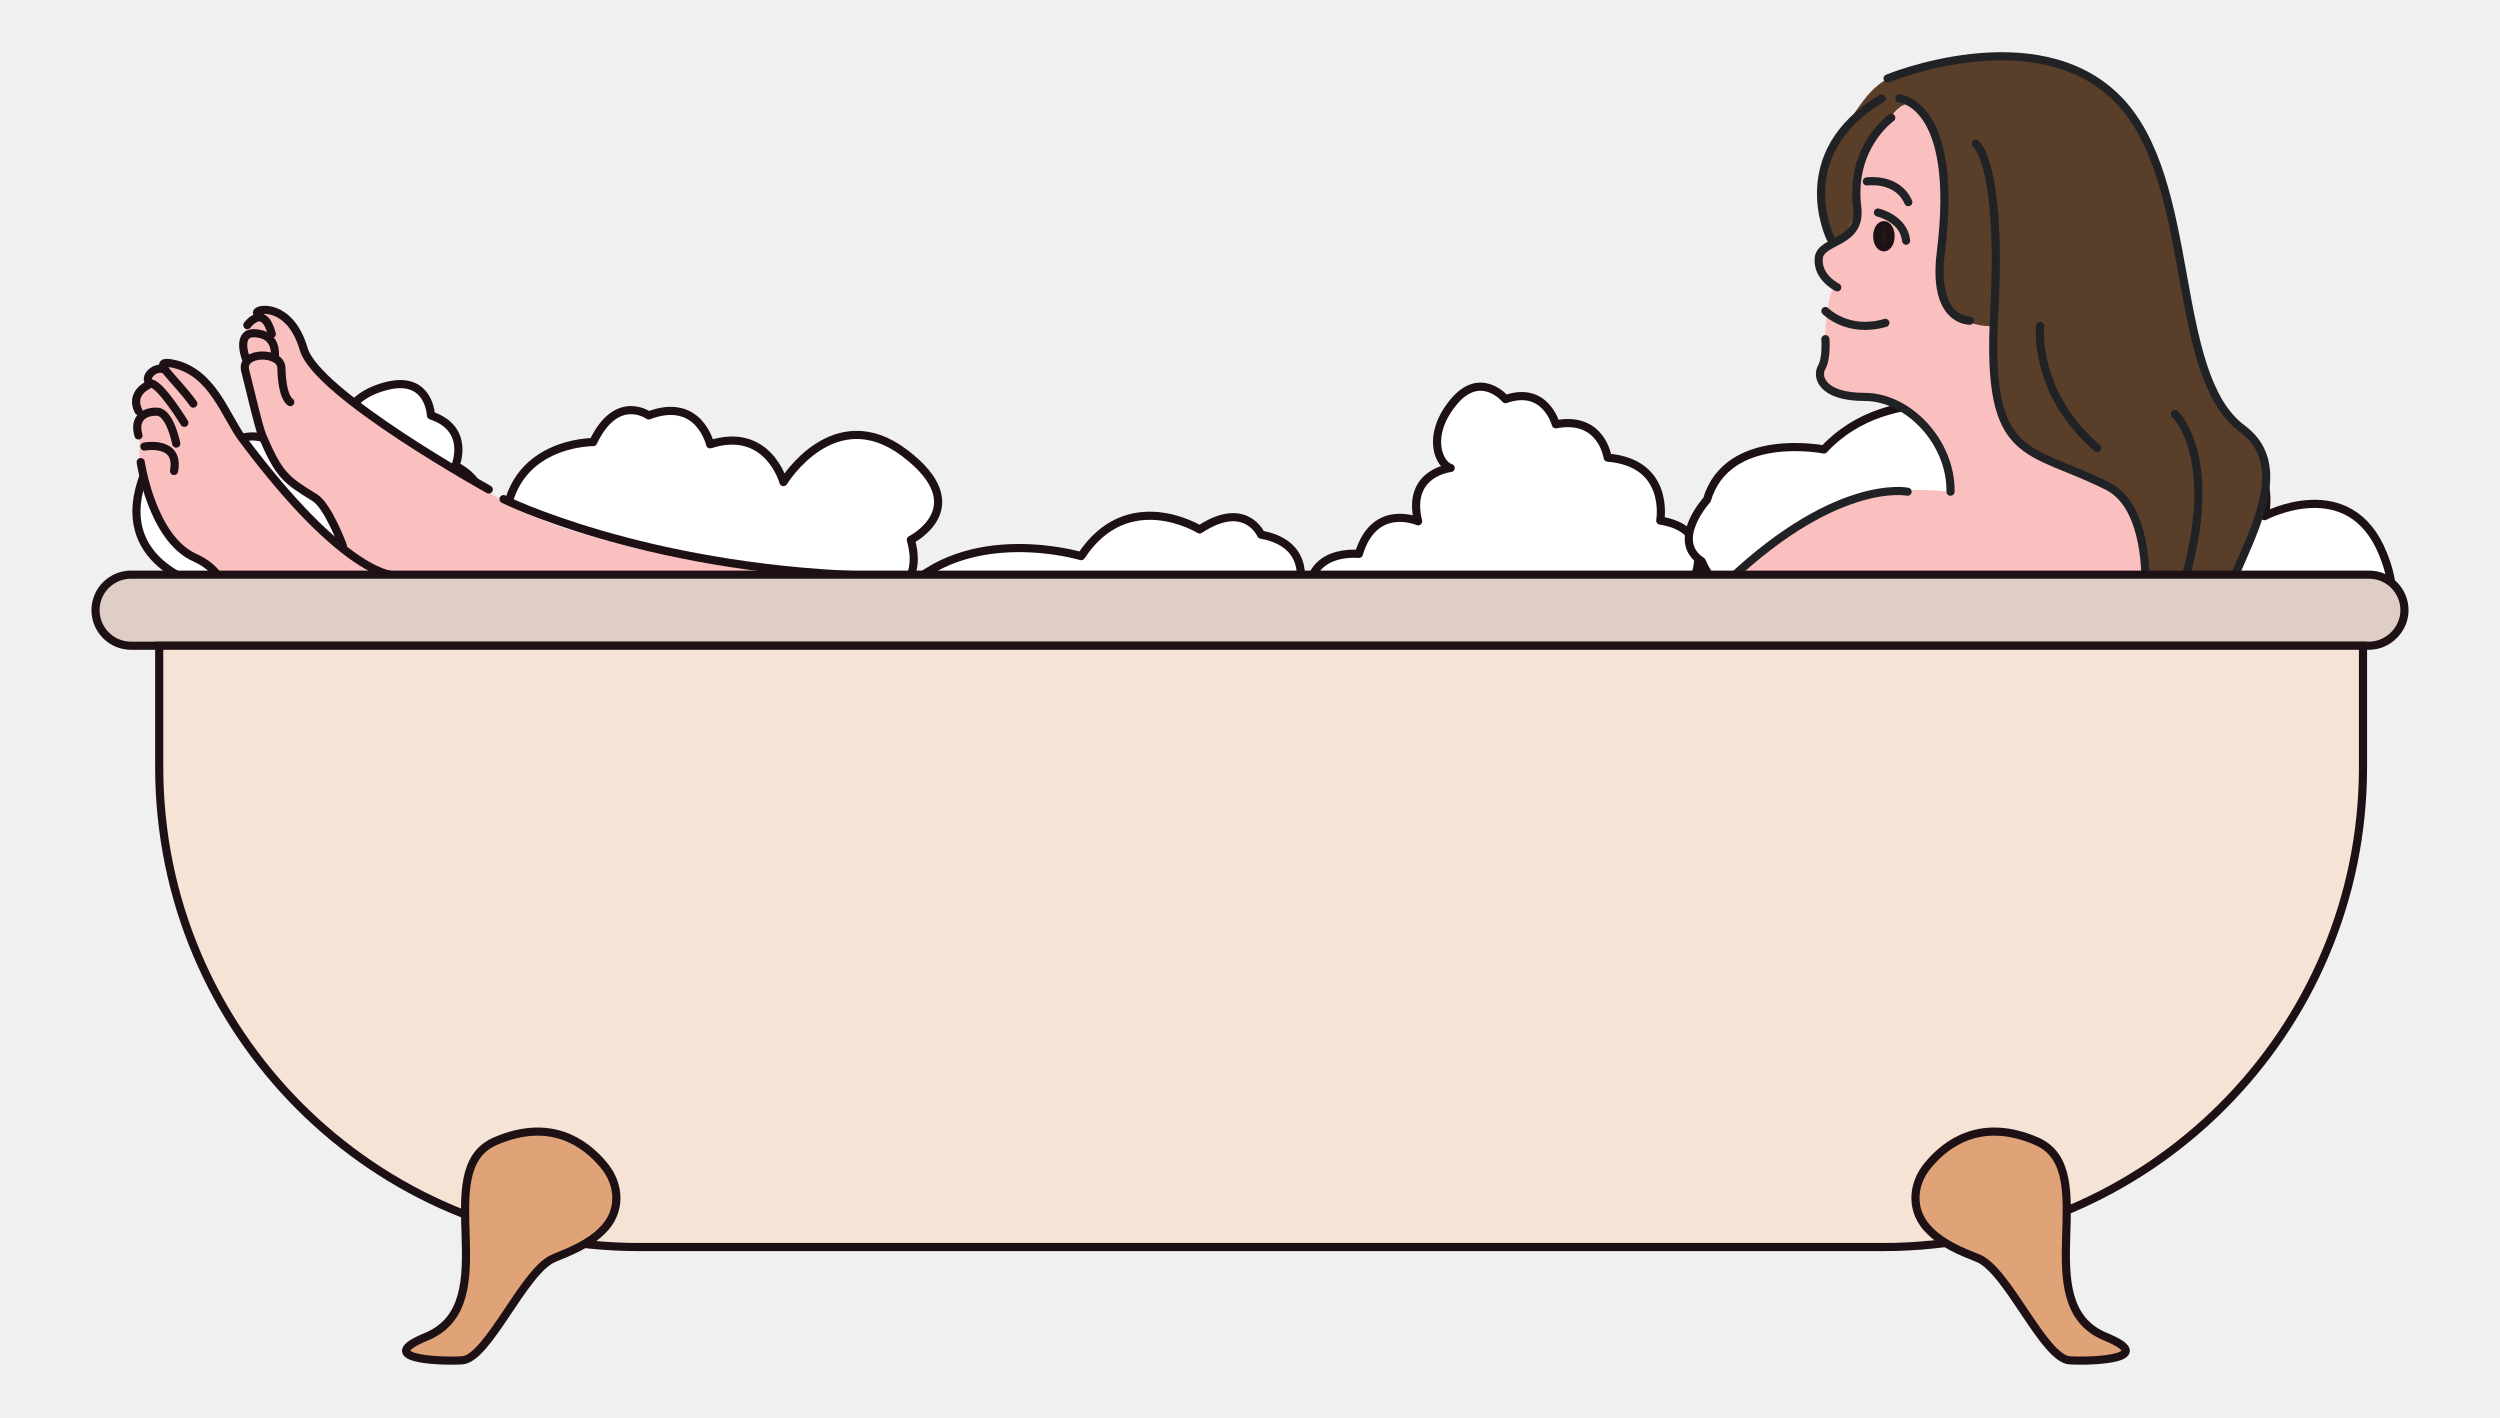
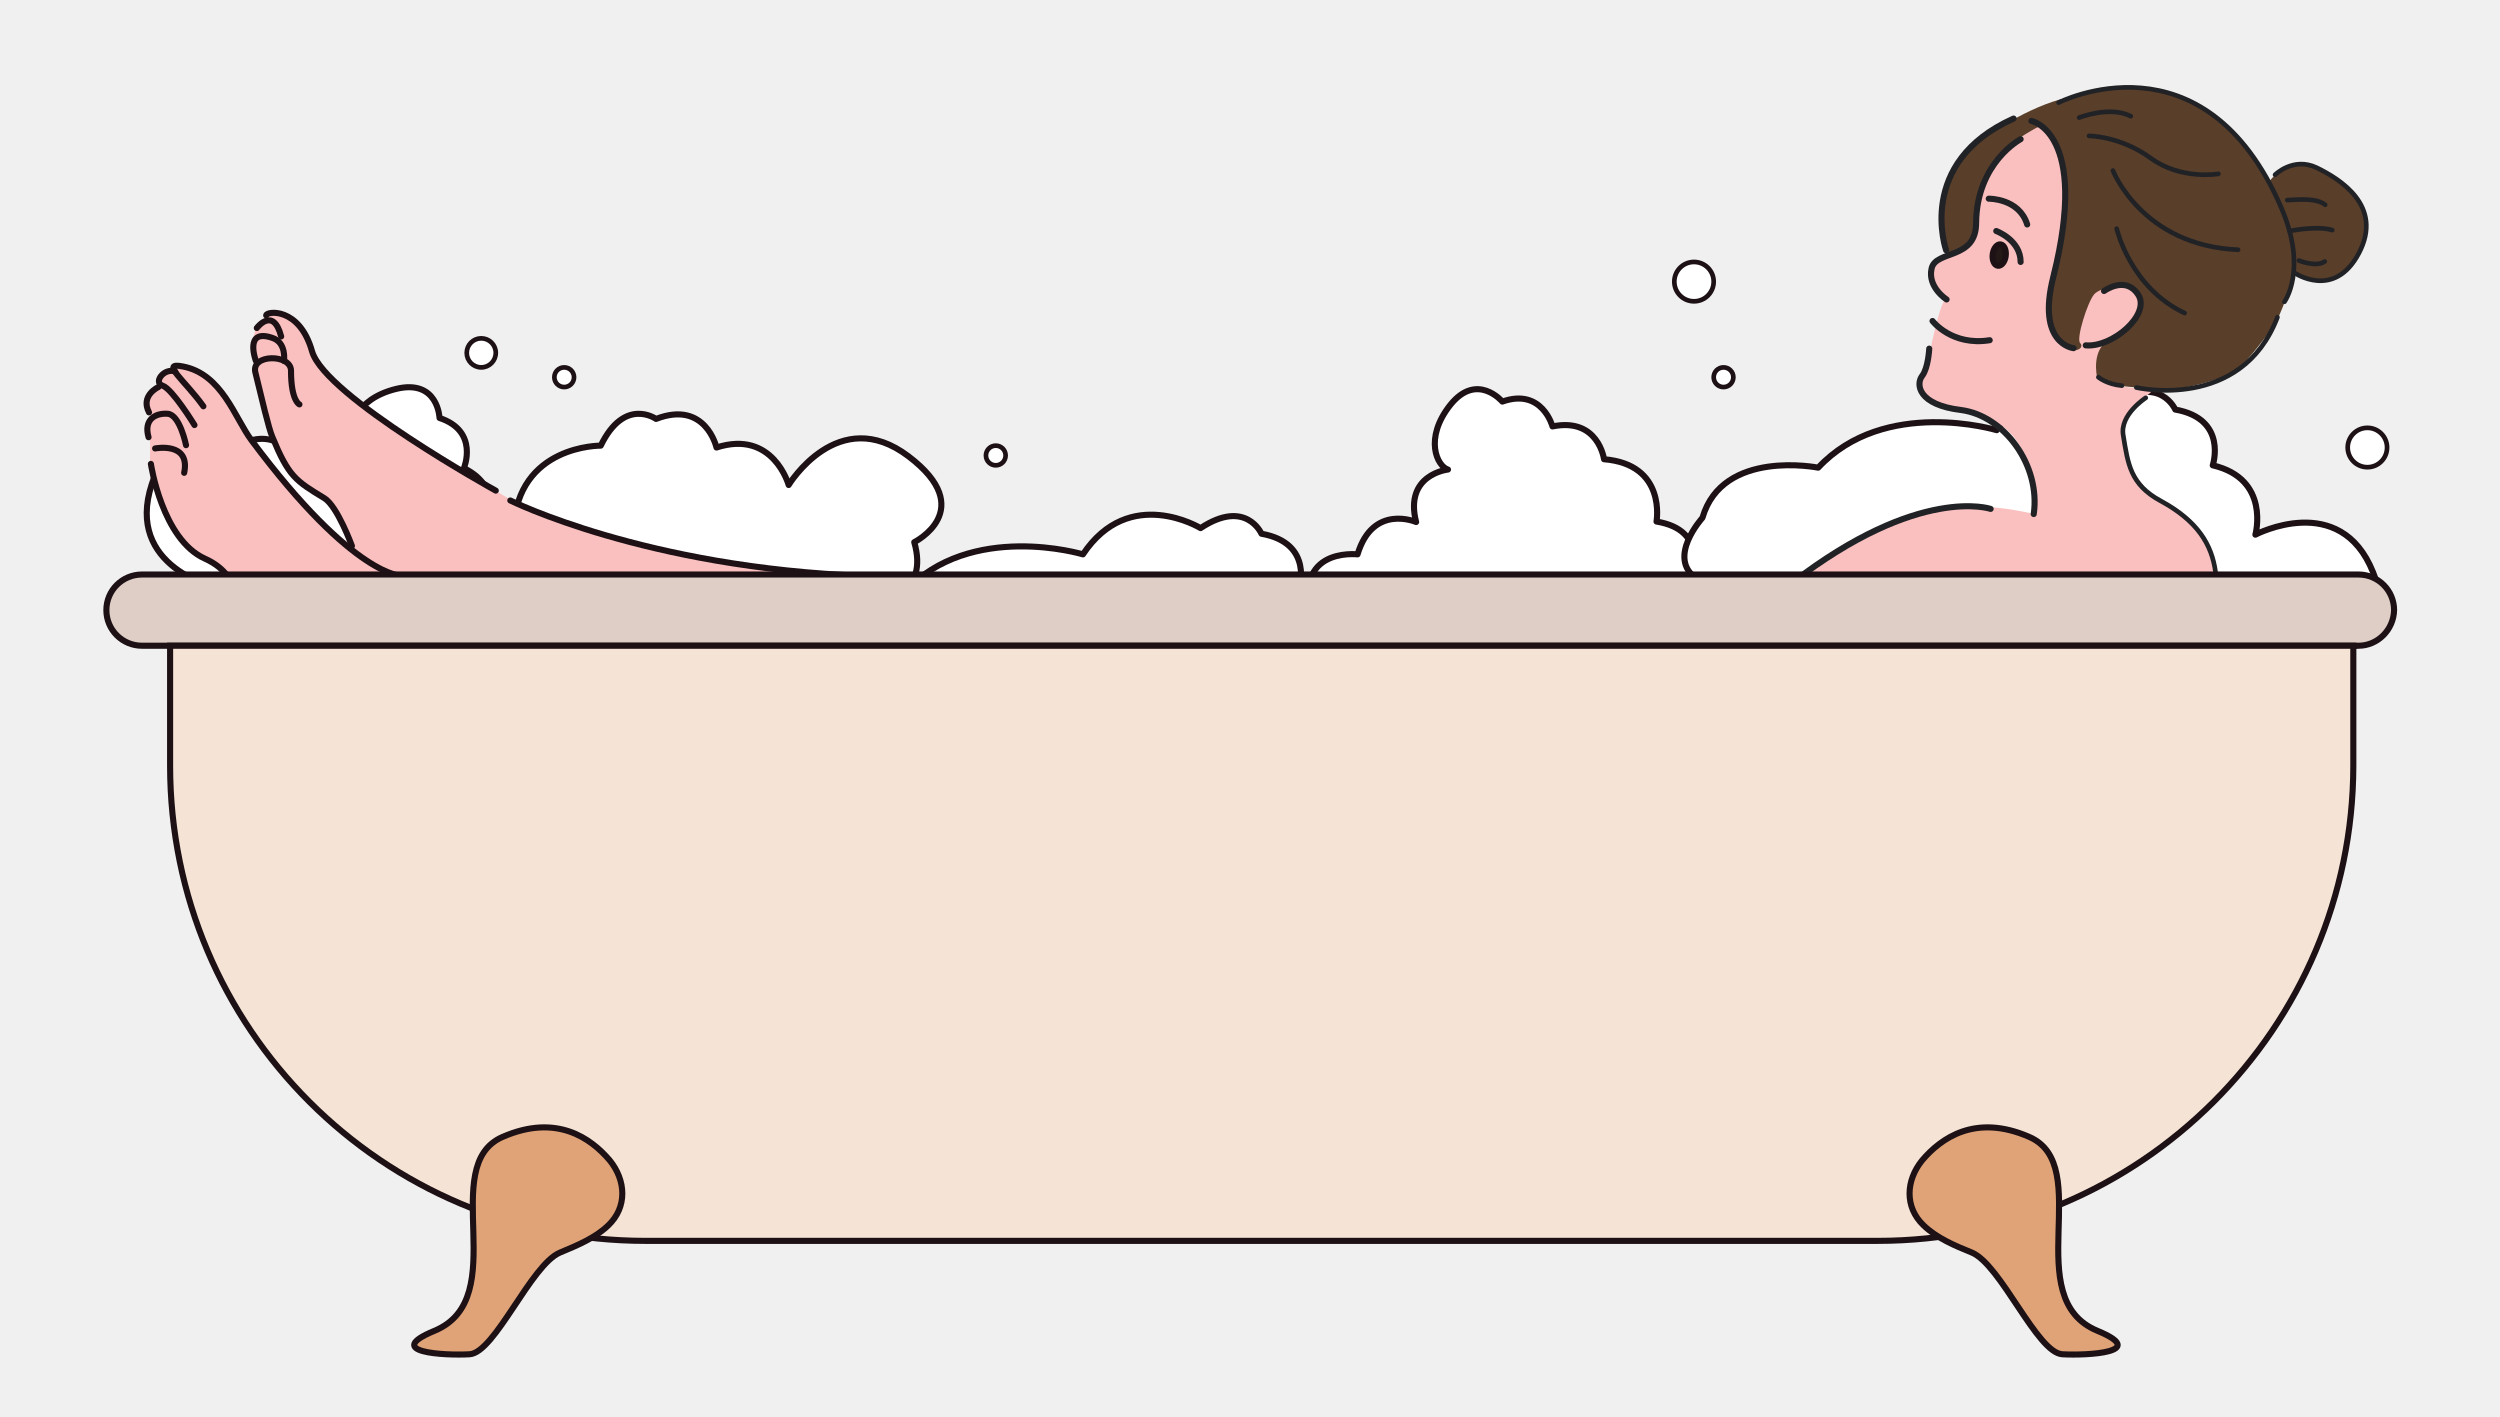
- <svg xmlns="http://www.w3.org/2000/svg" version="1.1" id="圖層_1" x="0px" y="0px" viewBox="0 0 337.6 191.4" style="enable-background:new 0 0 337.6 191.4;" xml:space="preserve">
+ <svg xmlns="http://www.w3.org/2000/svg" version="1.1" id="圖層_1" x="0px" y="0px" viewBox="0 0 533.5 302.2" style="enable-background:new 0 0 533.5 302.2;" xml:space="preserve">
  <style type="text/css">
	.st0{fill:#7D7F91;}
	.st1{fill:none;stroke:#575A6D;stroke-width:1.3;stroke-miterlimit:10;}
	.st2{fill:#F7F0EA;stroke:#575A6D;stroke-width:3;stroke-miterlimit:10;}
	.st3{opacity:0.4;fill:url(#SVGID_1_);}
	.st4{opacity:0.4;fill:url(#SVGID_2_);}
	.st5{fill:#FA5560;stroke:#FA5560;stroke-width:15;stroke-linecap:round;stroke-linejoin:round;stroke-miterlimit:10;}
	.st6{fill:#FEE48B;}
	.st7{fill:#FA5560;stroke:#FA5560;stroke-width:21.357;stroke-linecap:round;stroke-linejoin:round;stroke-miterlimit:10;}
	.st8{clip-path:url(#SVGID_4_);}
	.st9{fill:#E2C179;}
	.st10{clip-path:url(#SVGID_6_);}
	.st11{clip-path:url(#SVGID_8_);}
	.st12{clip-path:url(#SVGID_10_);}
	.st13{clip-path:url(#SVGID_12_);}
	.st14{clip-path:url(#SVGID_14_);}
	.st15{clip-path:url(#SVGID_16_);}
	.st16{fill:#FA5560;stroke:#E4463B;stroke-width:23.046;stroke-linecap:round;stroke-linejoin:round;stroke-miterlimit:10;}
	.st17{clip-path:url(#SVGID_18_);}
	.st18{clip-path:url(#SVGID_20_);}
	.st19{clip-path:url(#SVGID_22_);}
	.st20{clip-path:url(#SVGID_24_);}
	.st21{clip-path:url(#SVGID_26_);}
	.st22{clip-path:url(#SVGID_28_);}
	.st23{clip-path:url(#SVGID_30_);}
	.st24{fill:none;stroke:#575A6D;stroke-width:1.3;stroke-linecap:round;stroke-linejoin:round;stroke-miterlimit:10;}
	.st25{fill:none;stroke:#575A6D;stroke-width:1.618;stroke-miterlimit:10;}
	.st26{fill:none;stroke:#575A6D;stroke-width:2;stroke-miterlimit:10;}
	.st27{fill:#575A6D;}
	.st28{fill:#575A6D;stroke:#575A6D;stroke-width:1.3;stroke-linecap:round;stroke-linejoin:round;stroke-miterlimit:10;}
	.st29{fill:none;}
	.st30{clip-path:url(#SVGID_32_);}
	.st31{fill:none;stroke:#575A6D;stroke-width:1.634;stroke-miterlimit:10;}
	.st32{fill:#694C52;}
	.st33{clip-path:url(#SVGID_34_);}
	.st34{fill:none;stroke:#575A6D;stroke-width:0.7;stroke-linecap:round;stroke-linejoin:round;stroke-miterlimit:10;}
	.st35{fill:#FFFFFF;}
	.st36{fill:#E2E2E2;}
	.st37{fill:#F1C080;}
	.st38{fill:#F29B9A;}
	.st39{fill:none;stroke:#1D1115;stroke-width:1.3;stroke-linecap:round;stroke-linejoin:round;stroke-miterlimit:10;}
	.st40{fill:#F29B9A;stroke:#1D1115;stroke-width:1.3;stroke-linecap:round;stroke-linejoin:round;stroke-miterlimit:10;}
	.st41{fill:#82827E;stroke:#1D1115;stroke-width:1.3;stroke-linecap:round;stroke-linejoin:round;stroke-miterlimit:10;}
	.st42{fill:#232326;}
	.st43{fill:#C1B680;stroke:#575A6D;stroke-width:1.3;stroke-miterlimit:10;}
	.st44{fill:#FFE8D9;}
	.st45{fill:#DBD8D5;}
	.st46{fill:#F7F0EA;}
	.st47{fill:#313C36;}
	.st48{fill:#FBFBFD;}
	.st49{fill:#AF8C7E;}
	.st50{fill:#231815;stroke:#1D1115;stroke-width:2;stroke-linecap:round;stroke-linejoin:round;stroke-miterlimit:10;}
	.st51{fill:#ADA49E;}
	.st52{fill:#EDE3DD;}
	.st53{fill:#3B4941;}
	.st54{fill:#1D1115;}
	.st55{fill:#EAEAEA;stroke:#1D1115;stroke-width:0.521;stroke-linecap:round;stroke-linejoin:round;stroke-miterlimit:10;}
	.st56{fill:#4C4C4C;stroke:#1D1115;stroke-width:0.372;stroke-miterlimit:10;}
	.st57{fill:#C1C1C1;stroke:#1D1115;stroke-width:0.521;stroke-miterlimit:10;}
	.st58{fill:none;stroke:#1D1115;stroke-width:1.3;stroke-linecap:round;stroke-miterlimit:10;}
	.st59{fill:#FFE8D9;stroke:#1D1115;stroke-width:1.3;stroke-linecap:round;stroke-linejoin:round;stroke-miterlimit:10;}
	.st60{fill:#912424;}
	.st61{fill:#8F3E38;stroke:#1D1115;stroke-width:1.312;stroke-miterlimit:10;}
	.st62{clip-path:url(#SVGID_36_);fill:none;stroke:#575A6D;stroke-width:1.3;stroke-miterlimit:10;}
	.st63{clip-path:url(#SVGID_36_);fill:#7D7F91;}
	.st64{opacity:0.4;clip-path:url(#SVGID_36_);fill:url(#SVGID_37_);}
	
		.st65{clip-path:url(#SVGID_36_);fill:none;stroke:#575A6D;stroke-width:1.3;stroke-linecap:round;stroke-linejoin:round;stroke-miterlimit:10;}
	.st66{clip-path:url(#SVGID_36_);}
	
		.st67{clip-path:url(#SVGID_36_);fill:none;stroke:#1D1115;stroke-width:1.3;stroke-linecap:round;stroke-linejoin:round;stroke-miterlimit:10;}
	.st68{clip-path:url(#SVGID_36_);fill:none;}
	.st69{clip-path:url(#SVGID_36_);fill:none;stroke:#575A6D;stroke-width:1.634;stroke-miterlimit:10;}
	
		.st70{clip-path:url(#SVGID_36_);fill:#575A6D;stroke:#575A6D;stroke-width:1.3;stroke-linecap:round;stroke-linejoin:round;stroke-miterlimit:10;}
	.st71{fill:#FAC0BF;}
	.st72{fill:none;stroke:#1D1115;stroke-width:2;stroke-linecap:round;stroke-linejoin:round;stroke-miterlimit:10;}
	.st73{fill:#8E563B;}
	.st74{fill:#EC9898;stroke:#1D1115;stroke-width:2;stroke-linecap:round;stroke-linejoin:round;stroke-miterlimit:10;}
	.st75{fill:#F7F0EA;stroke:#1D1115;stroke-width:2;stroke-linecap:round;stroke-linejoin:round;stroke-miterlimit:10;}
	.st76{clip-path:url(#SVGID_36_);fill:#C1B680;stroke:#575A6D;stroke-width:1.3;stroke-miterlimit:10;}
	.st77{fill:#F7F7F7;stroke:#1D1115;stroke-width:2.183;stroke-linecap:round;stroke-linejoin:round;stroke-miterlimit:10;}
	.st78{fill:#FFFFFF;stroke:#1D1115;stroke-width:2.183;stroke-linecap:round;stroke-linejoin:round;stroke-miterlimit:10;}
	.st79{fill:none;stroke:#1D1115;stroke-width:2.779;stroke-linecap:round;stroke-linejoin:round;stroke-miterlimit:10;}
	.st80{fill:#8F3E38;stroke:#1D1115;stroke-width:2.183;stroke-miterlimit:10;}
	
		.st81{clip-path:url(#SVGID_36_);fill:none;stroke:#232326;stroke-width:1.3;stroke-linecap:round;stroke-linejoin:round;stroke-miterlimit:10;}
	.st82{fill:#606372;}
	.st83{fill:#575A6D;stroke:#575A6D;stroke-width:0.69;stroke-miterlimit:10;}
	.st84{fill:none;stroke:#575A6D;stroke-width:5;stroke-miterlimit:10;}
	.st85{clip-path:url(#SVGID_39_);}
	.st86{fill:#B24242;}
	.st87{clip-path:url(#SVGID_41_);}
	.st88{clip-path:url(#SVGID_43_);}
	.st89{clip-path:url(#SVGID_45_);}
	.st90{clip-path:url(#SVGID_47_);}
	.st91{clip-path:url(#SVGID_49_);}
	.st92{clip-path:url(#SVGID_51_);}
	.st93{clip-path:url(#SVGID_53_);}
	.st94{clip-path:url(#SVGID_55_);}
	.st95{clip-path:url(#SVGID_57_);}
	.st96{clip-path:url(#SVGID_59_);}
	.st97{fill:none;stroke:#575A6D;stroke-linecap:round;stroke-linejoin:round;stroke-miterlimit:10;}
	.st98{fill:none;stroke:#575A6D;stroke-width:1.634;stroke-linecap:round;stroke-linejoin:round;stroke-miterlimit:10;}
	.st99{fill:none;stroke:#575A6D;stroke-width:0.571;stroke-miterlimit:10;}
	.st100{fill:none;stroke:#575A6D;stroke-width:0.307;stroke-linecap:round;stroke-linejoin:round;stroke-miterlimit:10;}
	.st101{fill:none;stroke:#232326;stroke-width:1.3;stroke-linecap:round;stroke-linejoin:round;stroke-miterlimit:10;}
	.st102{fill:none;stroke:#575A6D;stroke-width:1.7;stroke-linecap:round;stroke-linejoin:round;stroke-miterlimit:10;}
	.st103{fill:none;stroke:#575A6D;stroke-width:1.798;stroke-miterlimit:10;}
	.st104{fill:none;stroke:#575A6D;stroke-width:1.798;stroke-linecap:round;stroke-linejoin:round;stroke-miterlimit:10;}
	.st105{fill:none;stroke:#575A6D;stroke-width:1.402;stroke-linecap:round;stroke-linejoin:round;stroke-miterlimit:10;}
	.st106{fill:none;stroke:#575A6D;stroke-width:1.4;stroke-linecap:round;stroke-linejoin:round;stroke-miterlimit:10;}
	.st107{fill:#948962;}
	.st108{fill:#99B4C9;}
	.st109{fill:#FFBC57;}
	.st110{fill:#FD8B8A;}
	.st111{fill:#F8EFEA;}
	.st112{fill:#E8AE56;}
	.st113{fill:#E7B383;}
	.st114{fill:#FFE6D0;}
	
		.st115{clip-path:url(#SVGID_101_);fill:none;stroke:#575A6D;stroke-width:1.299;stroke-linecap:round;stroke-linejoin:round;stroke-miterlimit:10;}
	
		.st116{clip-path:url(#SVGID_101_);fill:none;stroke:#575A6D;stroke-width:0.999;stroke-linecap:round;stroke-linejoin:round;stroke-miterlimit:10;}
	
		.st117{clip-path:url(#SVGID_103_);fill:none;stroke:#575A6D;stroke-width:1.299;stroke-linecap:round;stroke-linejoin:round;stroke-miterlimit:10;}
	
		.st118{clip-path:url(#SVGID_103_);fill:none;stroke:#575A6D;stroke-width:0.999;stroke-linecap:round;stroke-linejoin:round;stroke-miterlimit:10;}
	
		.st119{clip-path:url(#SVGID_105_);fill:none;stroke:#575A6D;stroke-width:1.299;stroke-linecap:round;stroke-linejoin:round;stroke-miterlimit:10;}
	
		.st120{clip-path:url(#SVGID_105_);fill:none;stroke:#575A6D;stroke-width:0.999;stroke-linecap:round;stroke-linejoin:round;stroke-miterlimit:10;}
	
		.st121{clip-path:url(#SVGID_107_);fill:none;stroke:#575A6D;stroke-width:1.299;stroke-linecap:round;stroke-linejoin:round;stroke-miterlimit:10;}
	
		.st122{clip-path:url(#SVGID_107_);fill:none;stroke:#575A6D;stroke-width:0.999;stroke-linecap:round;stroke-linejoin:round;stroke-miterlimit:10;}
	
		.st123{clip-path:url(#SVGID_109_);fill:none;stroke:#575A6D;stroke-width:1.299;stroke-linecap:round;stroke-linejoin:round;stroke-miterlimit:10;}
	
		.st124{clip-path:url(#SVGID_109_);fill:none;stroke:#575A6D;stroke-width:0.999;stroke-linecap:round;stroke-linejoin:round;stroke-miterlimit:10;}
	.st125{fill:none;stroke:#575A6D;stroke-width:0.999;stroke-linecap:round;stroke-linejoin:round;stroke-miterlimit:10;}
	.st126{fill:#828397;}
	.st127{fill:none;stroke:#575A6D;stroke-width:0.5;stroke-linecap:round;stroke-linejoin:round;stroke-miterlimit:10;}
	.st128{fill:none;stroke:#575A6D;stroke-width:0.404;stroke-miterlimit:10;}
	.st129{fill:none;stroke:#575A6D;stroke-width:0.404;stroke-linecap:round;stroke-linejoin:round;stroke-miterlimit:10;}
	.st130{fill:#F7F0EA;stroke:#575A6D;stroke-width:2.031;stroke-miterlimit:10;}
	.st131{fill:#7D7F91;stroke:#575A6D;stroke-width:2.6;stroke-linecap:round;stroke-linejoin:round;stroke-miterlimit:10;}
	.st132{fill:none;stroke:#575A6D;stroke-width:1.938;stroke-miterlimit:10;}
	.st133{clip-path:url(#SVGID_151_);}
	.st134{clip-path:url(#SVGID_153_);}
	.st135{clip-path:url(#SVGID_155_);}
	.st136{clip-path:url(#SVGID_157_);}
	.st137{fill:#E27960;}
	.st138{fill:#575A6D;stroke:#575A6D;stroke-width:1.264;stroke-miterlimit:10;}
	.st139{fill:none;stroke:#575A6D;stroke-width:1.264;stroke-miterlimit:10;}
	.st140{fill:#F7F0EA;stroke:#575A6D;stroke-width:2.613;stroke-miterlimit:10;}
	.st141{fill:none;stroke:#575A6D;stroke-width:8;stroke-miterlimit:10;}
	.st142{clip-path:url(#SVGID_159_);}
	.st143{clip-path:url(#SVGID_161_);}
	.st144{clip-path:url(#SVGID_163_);}
	.st145{clip-path:url(#SVGID_165_);}
	.st146{fill:none;stroke:#575A6D;stroke-width:2.493;stroke-miterlimit:10;}
	.st147{fill:#FDD485;}
	.st148{fill:#FBD0C6;}
	.st149{fill:#866359;}
	.st150{fill:none;stroke:#212226;stroke-width:1.984;stroke-linecap:round;stroke-linejoin:round;stroke-miterlimit:10;}
	.st151{fill:#EB9485;stroke:#212226;stroke-width:1.984;stroke-linecap:round;stroke-linejoin:round;stroke-miterlimit:10;}
	.st152{fill:#212226;stroke:#212226;stroke-width:1.984;stroke-linecap:round;stroke-linejoin:round;stroke-miterlimit:10;}
	.st153{clip-path:url(#SVGID_167_);}
	.st154{clip-path:url(#SVGID_169_);}
	.st155{clip-path:url(#SVGID_171_);}
	.st156{clip-path:url(#SVGID_173_);}
	.st157{fill:#53B777;}
	.st158{fill:#FBD3CC;}
	.st159{fill:#885E4D;}
	.st160{fill:none;stroke:#212226;stroke-width:1.176;stroke-linecap:round;stroke-linejoin:round;stroke-miterlimit:10;}
	.st161{fill:none;stroke:#212226;stroke-width:1.759;stroke-linecap:round;stroke-linejoin:round;stroke-miterlimit:10;}
	.st162{clip-path:url(#SVGID_175_);}
	.st163{clip-path:url(#SVGID_177_);}
	.st164{clip-path:url(#SVGID_179_);}
	.st165{clip-path:url(#SVGID_181_);}
	.st166{fill:#231815;stroke:#1D1115;stroke-width:2.032;stroke-linecap:round;stroke-linejoin:round;stroke-miterlimit:10;}
	.st167{fill:#C79E93;}
	.st168{fill:#FFDBA5;}
	.st169{fill:#C89F96;}
	.st170{fill:none;stroke:#1D1115;stroke-width:2.155;stroke-linecap:round;stroke-linejoin:round;stroke-miterlimit:10;}
	.st171{fill:#1D1115;stroke:#1D1115;stroke-width:2.155;stroke-linecap:round;stroke-linejoin:round;stroke-miterlimit:10;}
	.st172{fill:#7D7F91;stroke:#575A6D;stroke-width:1.611;stroke-linecap:round;stroke-linejoin:round;stroke-miterlimit:10;}
	.st173{clip-path:url(#SVGID_183_);}
	.st174{fill:#E27960;stroke:#575A6D;stroke-width:3;stroke-miterlimit:10;}
	.st175{fill:#575A6D;stroke:#575A6D;stroke-width:0.824;stroke-miterlimit:10;}
	.st176{fill:none;stroke:#575A6D;stroke-width:0.824;stroke-miterlimit:10;}
	.st177{fill:none;stroke:#212226;stroke-width:0.987;stroke-linecap:round;stroke-linejoin:round;stroke-miterlimit:10;}
	.st178{fill:#EB9485;stroke:#212226;stroke-width:0.987;stroke-linecap:round;stroke-linejoin:round;stroke-miterlimit:10;}
	.st179{fill:#212226;stroke:#212226;stroke-width:0.987;stroke-linecap:round;stroke-linejoin:round;stroke-miterlimit:10;}
	.st180{clip-path:url(#SVGID_185_);}
	.st181{clip-path:url(#SVGID_187_);}
	.st182{fill:#231815;stroke:#1D1115;stroke-width:1.18;stroke-linecap:round;stroke-linejoin:round;stroke-miterlimit:10;}
	.st183{fill:none;stroke:#212226;stroke-width:0.674;stroke-linecap:round;stroke-linejoin:round;stroke-miterlimit:10;}
	.st184{fill:none;stroke:#212226;stroke-width:1.008;stroke-linecap:round;stroke-linejoin:round;stroke-miterlimit:10;}
	.st185{fill:none;stroke:#1D1115;stroke-width:1.221;stroke-linecap:round;stroke-linejoin:round;stroke-miterlimit:10;}
	.st186{fill:#1D1115;stroke:#1D1115;stroke-width:1.221;stroke-linecap:round;stroke-linejoin:round;stroke-miterlimit:10;}
	.st187{fill:#63632C;}
	.st188{fill:#006358;}
	.st189{fill:#A3703C;}
	.st190{fill:#BCEE3B;}
	.st191{clip-path:url(#SVGID_189_);fill:#7A5233;}
	.st192{clip-path:url(#SVGID_189_);}
	.st193{fill:#54453C;}
	.st194{fill:#37312D;}
	.st195{fill:#0D474B;}
	.st196{fill:#00714B;}
	.st197{fill:#88E02C;}
	.st198{fill:#00A664;}
	.st199{fill:#55C117;}
	.st200{fill:none;stroke:#000000;stroke-width:1.3;stroke-miterlimit:10;}
	.st201{fill:#202345;}
	.st202{fill:#FABFBF;}
	.st203{fill:#FFFFFF;stroke:#1D1115;stroke-width:1.3;stroke-linecap:round;stroke-linejoin:round;stroke-miterlimit:10;}
	.st204{fill:#593E29;}
	.st205{fill:none;stroke:#212226;stroke-width:1.3;stroke-linecap:round;stroke-linejoin:round;stroke-miterlimit:10;}
	.st206{fill:#231815;stroke:#1D1115;stroke-width:1.3;stroke-linecap:round;stroke-linejoin:round;stroke-miterlimit:10;}
	.st207{fill:#DECEC5;stroke:#1D1115;stroke-width:2.253;stroke-miterlimit:10;}
	.st208{fill:#F5E4D5;stroke:#1D1115;stroke-width:2.253;stroke-miterlimit:10;}
	.st209{fill:#E0A377;stroke:#1D1115;stroke-width:2.253;stroke-miterlimit:10;}
- 	.st210{fill:#DECEC5;stroke:#1D1115;stroke-width:1.3;stroke-miterlimit:10;}
- 	.st211{fill:#F5E4D5;stroke:#1D1115;stroke-width:1.3;stroke-miterlimit:10;}
- 	.st212{fill:#E0A377;stroke:#1D1115;stroke-width:1.3;stroke-miterlimit:10;}
- 	.st213{fill:#FFFFFF;stroke:#1D1115;stroke-width:1.1;stroke-linecap:round;stroke-linejoin:round;stroke-miterlimit:10;}
- 	.st214{fill:none;stroke:#212226;stroke-width:1.1;stroke-linecap:round;stroke-linejoin:round;stroke-miterlimit:10;}
- 	.st215{fill:#231815;stroke:#1D1115;stroke-width:1.1;stroke-linecap:round;stroke-linejoin:round;stroke-miterlimit:10;}
- 	.st216{fill:none;stroke:#1D1115;stroke-width:1.1;stroke-linecap:round;stroke-linejoin:round;stroke-miterlimit:10;}
- 	.st217{fill:#DECEC5;stroke:#1D1115;stroke-width:1.1;stroke-miterlimit:10;}
- 	.st218{fill:#F5E4D5;stroke:#1D1115;stroke-width:1.1;stroke-miterlimit:10;}
- 	.st219{fill:#E0A377;stroke:#1D1115;stroke-width:1.1;stroke-miterlimit:10;}
+ 	.st210{fill:none;stroke:#212226;stroke-width:0.996;stroke-linecap:round;stroke-linejoin:round;stroke-miterlimit:10;}
+ 	.st211{fill:#DECEC5;stroke:#1D1115;stroke-width:1.3;stroke-miterlimit:10;}
+ 	.st212{fill:#F5E4D5;stroke:#1D1115;stroke-width:1.3;stroke-miterlimit:10;}
+ 	.st213{fill:#E0A377;stroke:#1D1115;stroke-width:1.3;stroke-miterlimit:10;}
+ 	.st214{fill:#FFFFFF;stroke:#1D1115;stroke-width:1.1;stroke-linecap:round;stroke-linejoin:round;stroke-miterlimit:10;}
+ 	.st215{fill:none;stroke:#212226;stroke-width:1.1;stroke-linecap:round;stroke-linejoin:round;stroke-miterlimit:10;}
+ 	.st216{fill:#231815;stroke:#1D1115;stroke-width:1.1;stroke-linecap:round;stroke-linejoin:round;stroke-miterlimit:10;}
+ 	.st217{fill:none;stroke:#1D1115;stroke-width:1.1;stroke-linecap:round;stroke-linejoin:round;stroke-miterlimit:10;}
+ 	.st218{fill:#DECEC5;stroke:#1D1115;stroke-width:1.1;stroke-miterlimit:10;}
+ 	.st219{fill:#F5E4D5;stroke:#1D1115;stroke-width:1.1;stroke-miterlimit:10;}
+ 	.st220{fill:#E0A377;stroke:#1D1115;stroke-width:1.1;stroke-miterlimit:10;}
+ 	.st221{fill:#686868;}
+ 	.st222{fill:#A3A3A3;}
+ 	.st223{fill:#BB7059;}
+ 	.st224{fill:#FDDFD7;}
+ 	.st225{fill:#A38C6A;}
+ 	.st226{fill:#3E3E3E;stroke:#1D1115;stroke-width:1.1;stroke-linecap:round;stroke-linejoin:round;stroke-miterlimit:10;}
+ 	.st227{fill:#1D1115;stroke:#1D1115;stroke-width:1.1;stroke-linecap:round;stroke-linejoin:round;stroke-miterlimit:10;}
+ 	.st228{fill:#595B5A;stroke:#1D1115;stroke-width:1.1;stroke-linecap:round;stroke-linejoin:round;stroke-miterlimit:10;}
+ 	.st229{fill:#3D3D3D;stroke:#1D1115;stroke-width:1.1;stroke-linecap:round;stroke-linejoin:round;stroke-miterlimit:10;}
+ 	.st230{fill:#FFFFFF;stroke:#1D1115;stroke-linecap:round;stroke-linejoin:round;stroke-miterlimit:10;}
</style>
+   <path class="st203" d="M361,122.5c0,0,3.5-9.4-7.5-11.2c0,0,2.2-12.2-11.2-13.3c0,0-1.2-9-11-7c0,0-2.2-8.3-10.7-5.3  c0,0-5.4-6.4-11.1,0.7c-5.7,7.2-2.8,13.1-0.5,13.8c0,0-9.4,1-6.8,11.2c0,0-9.2-4-12.5,6.9c0,0-15.3-1.8-9,16s24.8,8.9,24.8,8.9  s-3.8,11.7,8.6,15.1c0,0-3.7,9.8,7.5,12.2c0,0,3,7.7,13,1.7c0,0,14.8,9.9,25.3-4.7c0,0,23.6,8.1,38.4-6.5c0,0,20.2,4.9,25.1-9.7  c0,0,8.1-8.2,1.7-13c0,0-6.2-16.8-22.7-12.9c0,0-0.6-5.9-10.2-7c-9.7-1.1-13.9,1.8-13.9,2.8C377.9,122.1,373.4,114.4,361,122.5z" />
+   <path class="st203" d="M133.1,151.2c0,0,2.2,9.8,12.4,5.2c0,0,4.8,11.4,16.6,5c0,0,5.9,6.9,13.1-0.1c0,0,6.4,5.7,11.8-1.4  c0,0,8,2.4,8.9-6.7c0.9-9.1-4.8-12.5-7.1-11.8c0,0,7.3-6-0.4-13.1c0,0,9.9-1.6,6.7-12.6c0,0,13.8-6.9-1.2-18.3  c-15-11.4-25.6,6.1-25.6,6.1s-3.3-11.9-15.4-8c0,0-2.3-10.2-12.9-6.1c0,0-6.7-4.8-11.8,5.7c0,0-17.8-0.2-18.6,17.8  c0,0-24.2,6.1-28.5,26.4c0,0-19.6,7-15.7,21.9c0,0-2.3,11.3,5.7,11.8c0,0,14.3,10.7,26-1.6c0,0,3.7,4.6,12.4,0.3s10.6-9.1,10.1-9.9  C119.1,160.7,127.1,164.7,133.1,151.2z" />
+   <path class="st203" d="M231.4,163.6c0,0-3.1,9.5,8,10.9c0,0-1.7,12.2,11.7,12.8c0,0,1.6,8.9,11.3,6.6c0,0,2.5,8.2,10.9,4.9  c0,0,5.6,6.2,11.1-1.2c5.4-7.4,2.3-13.2,0-13.8c0,0,9.3-1.4,6.4-11.5c0,0,9.3,3.7,12.2-7.4c0,0,15.4,1.2,8.4-16.3  c-7-17.5-25.1-8-25.1-8s3.3-11.9-9.1-14.8c0,0,3.3-9.9-8-11.9c0,0-3.3-7.6-13-1.2c0,0-15.2-9.3-25.1,5.6c0,0-23.9-7.2-38.1,8  c0,0-20.4-4.1-24.7,10.7c0,0-7.8,8.6-1.2,13c0,0,6.8,16.5,23.1,12.1c0,0,0.8,5.8,10.5,6.6c9.7,0.8,13.8-2.3,13.8-3.3  C214.5,164.6,219.4,172.1,231.4,163.6z" />
+   <path class="st203" d="M426.4,137.1c0,0-3.1,9.5,8,10.9c0,0-1.7,12.2,11.7,12.8c0,0,1.6,8.9,11.3,6.6c0,0,2.5,8.2,10.9,4.9  c0,0,5.6,6.2,11.1-1.2c5.4-7.4,2.3-13.2,0-13.8c0,0,9.3-1.4,6.4-11.5c0,0,9.3,3.7,12.2-7.4c0,0,15.4,1.2,8.4-16.3s-25.1-8-25.1-8  s3.3-11.9-9.1-14.8c0,0,3.3-9.9-8-11.9c0,0-3.3-7.6-13-1.2c0,0-15.2-9.3-25.1,5.6c0,0-23.9-7.2-38.1,8c0,0-20.4-4.1-24.7,10.7  c0,0-7.8,8.6-1.2,13c0,0,6.8,16.5,23.1,12.1c0,0,0.8,5.8,10.5,6.6c9.7,0.8,13.8-2.3,13.8-3.3S414.3,145.7,426.4,137.1z" />
+   <path class="st203" d="M103.2,143c0,0,8.5-5.3,0.9-13.5c0,0,9.2-8.3-0.7-17.3c0,0,4.5-7.9-4.4-12.3c0,0,3.3-7.9-5.2-10.7  c0,0-0.3-8.4-9.3-6.2c-8.9,2.2-10.3,8.7-8.8,10.6c0,0-8-4.9-12.3,4.7c0,0-4.8-8.8-14.1-2.2c0,0-11-10.7-16.9,7.2  s14.1,22.2,14.1,22.2s-10.1,7-2.5,17.2c0,0-8.9,5.5-1.5,14.2c0,0-2.3,7.9,9.3,9.2c0,0,5.7,16.9,22.9,11.7c0,0,13.7,20.8,34.3,18.3  c0,0,13.1,16.2,25.8,7.6c0,0,11.4-1.6,9.2-9.3c0,0,5.4-17-10-24.1c0,0,3.1-5-3.8-11.8c-7-6.8-12.1-7.1-12.7-6.3  C116.8,153.1,118,144.1,103.2,143z" />
  <g>
-     <path class="st213" d="M229,77.4c0,0,2.2-6-4.8-7.1c0,0,1.4-7.8-7.1-8.5c0,0-0.8-5.7-7-4.5c0,0-1.4-5.3-6.8-3.4   c0,0-3.4-4.1-7.1,0.5s-1.8,8.4-0.3,8.8c0,0-6,0.6-4.4,7.2c0,0-5.9-2.6-8,4.4c0,0-9.8-1.1-5.7,10.2s15.8,5.7,15.8,5.7   s-2.4,7.5,5.5,9.7c0,0-2.4,6.2,4.8,7.8c0,0,1.9,4.9,8.3,1.1c0,0,9.5,6.3,16.2-3c0,0,15.1,5.2,24.5-4.2c0,0,12.9,3.1,16-6.2   c0,0,5.2-5.3,1.1-8.3c0,0-3.9-10.7-14.5-8.3c0,0-0.4-3.7-6.5-4.5c-6.2-0.7-8.9,1.2-8.9,1.8C239.8,77.2,236.9,72.2,229,77.4z" />
-     <path class="st213" d="M83.4,95.8c0,0,1.4,6.2,7.9,3.3c0,0,3.1,7.3,10.6,3.2c0,0,3.8,4.4,8.3-0.1c0,0,4.1,3.6,7.6-0.9   c0,0,5.1,1.6,5.7-4.3c0.5-5.8-3.1-8-4.5-7.6c0,0,4.7-3.8-0.3-8.4c0,0,6.3-1,4.3-8.1c0,0,8.8-4.4-0.8-11.7s-16.4,3.9-16.4,3.9   s-2.1-7.6-9.9-5.1c0,0-1.5-6.5-8.3-3.9c0,0-4.3-3.1-7.5,3.6c0,0-11.4-0.1-11.9,11.3c0,0-15.4,3.9-18.2,16.9c0,0-12.5,4.5-10,14   c0,0-1.4,7.2,3.6,7.5c0,0,9.2,6.8,16.6-1c0,0,2.3,2.9,7.9,0.2s6.8-5.8,6.5-6.3C74.4,101.8,79.6,104.4,83.4,95.8z" />
-     <path class="st213" d="M146.2,103.7c0,0-2,6.1,5.1,7c0,0-1.1,7.8,7.4,8.2c0,0,1,5.7,7.2,4.2c0,0,1.6,5.2,7,3.1c0,0,3.6,4,7.1-0.7   s1.5-8.4,0-8.8c0,0,6-0.9,4.1-7.3c0,0,6,2.4,7.8-4.7c0,0,9.8,0.7,5.3-10.4c-4.5-11.2-16-5.1-16-5.1s2.1-7.6-5.8-9.4   c0,0,2.1-6.3-5.1-7.6c0,0-2.1-4.8-8.3-0.7c0,0-9.7-6-16,3.6c0,0-15.3-4.6-24.3,5.1c0,0-13-2.6-15.8,6.8c0,0-5,5.5-0.7,8.3   c0,0,4.3,10.6,14.8,7.7c0,0,0.5,3.7,6.7,4.2c6.2,0.5,8.8-1.5,8.8-2.1S138.5,109.2,146.2,103.7z" />
-     <path class="st213" d="M270.8,84.2c0,0-2,6.1,5.1,7c0,0-1.1,7.8,7.4,8.2c0,0,1,5.7,7.2,4.2c0,0,1.6,5.2,7,3.1c0,0,3.6,4,7.1-0.7   c3.5-4.7,1.5-8.4,0-8.8c0,0,6-0.9,4.1-7.3c0,0,6,2.4,7.8-4.7c0,0,9.8,0.7,5.3-10.4c-4.5-11.2-16-5.1-16-5.1s2.1-7.6-5.8-9.4   c0,0,2.1-6.3-5.1-7.6c0,0-2.1-4.8-8.3-0.7c0,0-9.7-6-16,3.6c0,0-15.3-4.6-24.3,5.1c0,0-13-2.6-15.8,6.8c0,0-5,5.5-0.7,8.3   c0,0,4.3,10.6,14.8,7.7c0,0,0.5,3.7,6.7,4.2c6.2,0.5,8.8-1.5,8.8-2.1S263.1,89.7,270.8,84.2z" />
-     <path class="st213" d="M64.3,90.5c0,0,5.4-3.4,0.5-8.6c0,0,5.9-5.3-0.5-11.1c0,0,2.9-5-2.8-7.9c0,0,2.1-5-3.3-6.8   c0,0-0.2-5.4-5.9-4c-5.7,1.4-6.6,5.5-5.6,6.8c0,0-5.1-3.2-7.8,3c0,0-3.1-5.6-9-1.4c0,0-7.1-6.9-10.8,4.6s9,14.2,9,14.2   s-6.5,4.5-1.6,11c0,0-5.7,3.5-0.9,9.1c0,0-1.5,5.1,5.9,5.9c0,0,3.6,10.8,14.6,7.5c0,0,8.8,13.3,21.9,11.7c0,0,8.3,10.4,16.5,4.9   c0,0,7.3-1,5.9-5.9c0,0,3.4-10.9-6.4-15.4c0,0,2-3.2-2.4-7.5c-4.4-4.4-7.7-4.5-8.1-4S73.7,91.3,64.3,90.5z" />
    <g>
-       <path class="st202" d="M258.3,14c2,1.2,3.9,5.8,4,8.7c0.2,2.9,0.1,7.7-0.1,9.8c-0.2,2.1-1.5,9.4,3.7,10.8c5.2,1.3,3.5,0.9,3.5,0.9    s-0.8,7.6,0.5,10.7c1.4,3.2,2.2,6.3,12.7,9.7c0,0,7.7,1.5,7,13.8c0,0,10.1,12.2,16.4,13.9c6.3,1.8-10.5,17.2-10.5,17.2l-97.2-0.9    l0.7-18.1c0,0,11.6,1.1,13.9,1c2.4-0.1,10.1-2.4,15-8c4.9-5.7,16.9-13.8,17.7-14.2c0.8-0.4,6.7-4.1,17.6-2.9    c0,0-0.7-10.9-8.1-12.1l-3.8-0.7l-4.4-1l-1.3-1.1c0,0,0.4-2.2,0.6-2.9c0-0.1,0-0.2,0-0.3c0.1-1.3,0.6-10.2,1.7-9.5l-2.1-1.9    c0,0-1.4-3.2,1.5-4.1c3-0.8,3.1-2.6,3.1-2.6l0.3-5l0.3-3.1C251.2,22.1,256.3,12.8,258.3,14z" />
-       <path class="st204" d="M247.4,32.5c0,0-3.4-8,0.3-13.2s4.8-8.4,9.8-9.7s12.7-2.9,17.2-1.8s12.8,2.7,16.9,15.3    c4.1,12.5,4.7,21.6,4.7,21.6s2.1,11.3,7.4,13.9s-0.4,15.6-1.1,17.1c-0.7,1.6-3.1,6.3-2.9,9c0.2,2.7,6.4,7.4,7,7.6    c0.6,0.2-7-0.7-10.1-3.3s-6.7-7.1-6.9-10.6c-0.2-3.5-0.8-7.8-1.8-9.3c-1-1.6-3.5-4.6-8.6-5.9s-8.2-4.7-8.9-7.1    c-0.7-2.4-1.2-12.1-1.2-12.1s-6.6,0.9-7.3-7.2l0.5-6.1l0.1-5.8c0,0-0.8-7.4-2.5-9.2c-1.7-1.7-2.5-2.9-5.1,0.6    c-2.7,3.5-3.6,5.5-3.6,5.5s-0.6,4.3-0.6,5.8c0.1,1.5-1.7,4.8-2.7,4.9C247.1,32.7,247.4,32.5,247.4,32.5z" />
-       <path class="st214" d="M247.2,32.2c0,0-5.7-11.4,6.9-18.9" />
-       <path class="st214" d="M254.9,10.6c0,0,20-8.3,31,2.7s6.9,37.2,16.9,44.6s-6.9,24-2.2,29.2c4.7,5.2,6.2,5.2,6.2,5.2" />
-       <path class="st214" d="M266.8,19.4c0,0,3.6,2.5,2.5,22.9c-1.1,20.4,4.6,17.9,15.4,23.4c5.4,2.8,5,12.8,5,12.8" />
-       <path class="st214" d="M275.5,44c0,0-1,9,7.7,16.5" />
-       <path class="st214" d="M293.7,55.9c0,0,6.4,5.9,1,23.5c-2.6,8.4,2.7,10.1,2.7,10.1" />
-       <path class="st214" d="M256.5,13.3c0,0,8.1,0.6,5.6,20.7c-1.2,9.5,3.9,9.3,3.9,9.3" />
-       <path class="st214" d="M255.4,15.9c0,0-5.6,3.9-4.6,12.1c0.6,5-5,4.3-5.2,6.9c-0.2,2.6,2.5,3.9,2.5,3.9" />
-       <path class="st214" d="M246.5,45.8c0,0,0.2,2.6-0.5,3.8s-0.1,4,5.8,4c5.9,0,11.7,6.1,11.6,12.8" />
-       <path class="st214" d="M246.5,42c0,0,3,3.1,8.1,1.6" />
-       <path class="st214" d="M257.6,66.4c0,0-10-2.1-25.6,13.4s-19.9,11.3-19.9,11.3" />
-       <path class="st214" d="M252.1,24.5c0,0,4.1-0.6,5.6,2.8" />
-       <path class="st214" d="M253.6,28.7c0,0,3.5,0.8,3.8,3.8" />
+       <path class="st202" d="M445.9,62.3c0,0,6.9-2.8,8.8-1.3s3.8,5.4,0.9,7.8c-2.9,2.3-10.4,5.9-12.4,5.1S445.9,62.3,445.9,62.3z" />
+       <path class="st202" d="M440.4,73.6c0,0,1.7,0.5,9.8,8.5c0,0,8.9,1.3,9.2,1.2c0.4-0.2-3.2,2.7-3.8,3.3c-0.5,0.6-5.1,5.4-0.6,13.5    s12.2,10.3,12.2,10.3l-21.6,0.9l-14-29.6L440.4,73.6z" />
+       <path class="st202" d="M436.1,27.3c2.9,2.3,4.9,9.8,4.6,14.3s-1.3,12-2,15.2c-0.7,3.3-4.1,14.2,3.7,17.5    c1.2,0.5-0.8,13.6-0.8,13.6s3.2,0.1,4.8,5.3c1.5,5.2,3.8,9.6,19.3,16.9c0,0,10.1,4.4,6.7,23.4c0,0,13.3,20.8,22.7,24.8    c9.4,4-19.6,24.7-19.6,24.7l-150.7-20.3l4.7-28c0,0,17.8,4,21.5,4.3c3.7,0.3,16.1-1.7,24.8-9.6s29-18.1,30.3-18.6    c1.3-0.5,11.2-5.1,28-1.1c0,0,1.1-17-10.2-20.4l-5.8-1.8l-6.7-2.4l-1.8-1.9c0,0,1.1-3.3,1.5-4.4c0.1-0.2,0.1-0.3,0.1-0.5    c0.4-2,3-15.7,4.4-14.5l-2.9-3.3c0,0-1.6-5.3,3.1-6c4.7-0.7,5.3-3.5,5.3-3.5l1.5-7.7l1.1-4.8C423.5,38.5,433.2,25,436.1,27.3z" />
+       <path class="st202" d="M445.5,70.4l-6,7.8l8.3,2.3c0,0-0.2-7.1,2.3-8.2c2.5-1.1-3.9-2.7-3.9-2.7L445.5,70.4z" />
+       <path class="st204" d="M415.7,54.5c0,0-1.8-2.9-1.4-7.4s0.9-11.3,5.8-15.3c4.9-4,15.2-10.2,22.1-11.1c0,0,11-3.8,19.1-1.3    s14.7,7,18.2,12.1l4.7,7.3c0,0,3.8-5.2,8.2-3.7c4.3,1.5,10.3,5.8,10.3,6.4c0,0.6,3.1,5.4,2.4,7.5c-0.6,2-3,8.7-5.1,9.2    c-2.2,0.5-4.7,3.4-10.3,0.1c0,0-3.2,10.1-5,12.1s-5.7,8-9,9.5c-3.2,1.5-12.4,4.1-17,3.2c-4.6-0.9-8-0.2-11.2-2.7    c0,0-1.4-6.1,3-8.1c4.4-2,6.1-6.1,6.1-6.1l-0.4-3.3l-2.4-2.3c0,0-5.5,0.6-6.9,2.2c-1.4,1.6-3.9,9.5-3,10.4    c0.9,0.9-0.7,2.1-2.1,1.2c-1.4-0.9-4.2-2.3-4.7-8.7c-0.4-6.3,2.2-12.1,2.2-12.1l1.4-16l-2.4-8.5l-3.2-2.1c0,0-4.9,2.5-7.1,4.9    s-5.4,8.4-5.4,8.4l-1.2,9.4l-3,3.7L415.7,54.5z" />
+       <path class="st205" d="M415.3,53.4c0,0-6.6-18.7,14.4-28.1" />
+       <path class="st205" d="M433.5,25.8c0,0,12.4,2.4,4.7,33.2c-3.7,14.5,4.3,15.3,4.3,15.3" />
+       <path class="st205" d="M431.2,29.7c0,0-9.4,5-9.5,17.9c0,7.9-8.6,5.7-9.5,9.7c-0.9,4,3.2,6.6,3.2,6.6" />
+       <path class="st205" d="M411.7,74.4c0,0-0.2,4.1-1.5,5.8c-1.4,1.8-0.9,6.2,8.3,7.3c9.2,1.2,17,11.8,15.5,22.2" />
+       <path class="st205" d="M412.4,68.5c0,0,4.1,5.4,12.2,4.1" />
+       <path class="st205" d="M424.8,108.6c0,0-15.2-5.2-42.4,15.8s-33.1,13.6-33.1,13.6" />
+       <path class="st205" d="M424.4,42.4c0,0,6.5-0.1,8.2,5.5" />
+       <path class="st205" d="M426,49.3c0,0,5.2,1.9,5.2,6.6" />
      <g>
-         <ellipse class="st215" cx="254.4" cy="31.9" rx="0.9" ry="1.5" />
+         <ellipse transform="matrix(0.1241 -0.9923 0.9923 0.1241 319.7118 470.9981)" class="st206" cx="426.6" cy="54.4" rx="2.3" ry="1.4" />
      </g>
+       <path class="st210" d="M439.3,21.9c0,0,31.1-15.9,47.6,22.6c5.6,13.1,0.6,19.9,0.6,19.9" />
+       <path class="st210" d="M443.7,25.1c0,0,6.5-2.6,11-0.3" />
+       <path class="st210" d="M445.8,29c0,0,6.6,0,13.1,4.7c6.5,4.8,14.5,3.4,14.5,3.4" />
+       <path class="st210" d="M450.9,36.4c0,0,6.2,16,26.7,16.9" />
+       <path class="st210" d="M451.7,48.8c0,0,2.9,12.6,14.5,18" />
+       <path class="st205" d="M449,62.1c0,0,4.6-3.4,7.3,0.8c2.7,4.2-5.5,11.3-11.2,10.8" />
+       <path class="st210" d="M455.9,82.7c0,0,22.4,5.2,30.1-15" />
+       <path class="st210" d="M447.8,80.5c0,0,1.8,1.5,5,1.8" />
+       <path class="st210" d="M457.9,84.9c0,0-5.6,3.6-4.8,8c1,6.1,1.5,10.5,8,14c7.9,4.3,10.9,9.3,11.7,15.2" />
+       <path class="st210" d="M485.5,37.3c0,0,3.9-3.9,8.9-1.5c4.9,2.4,14.3,8.1,9,18.2c-5.3,10.1-13.8,4.2-13.8,4.2" />
+       <path class="st210" d="M488.1,42.7c2.5-0.1,6.2-0.5,8.1,1" />
+       <path class="st210" d="M490.6,55.6c0,0,3.7,1.5,5.5,0.2" />
+       <path class="st210" d="M488.6,49.3c0,0,5.8-1.2,9.1-0.2" />
+     </g>
+     <g>
+       <path class="st202" d="M50.3,88.3c0,0-6.5-12.7-14-9.1c0,0-2.5,0.9-2.4,3.5c0,0-3.8,2.4-1.6,6.4c0,0-1.2,2.9-0.5,4.3    c0.7,1.5-0.4,5,0.8,8.4c1.2,3.4,4.3,11.5,6.3,13.6c2.1,2.1,8.4,6.1,8.4,6.1l3.4,5.1c0,0,5.4,14.7,11.3,19.3c0,0,6.1,10.2,17.3,2.2    c0,0,6.9-6.2,10.7-5c3.8,1.2,32.6,8.8,38.1,9.8s39.8,5.7,47.1,2.7c7.3-3,6.9-32.8,6.9-32.8s-30.1-2.2-48.9-7.1    c-18.9-5-21.9-7.6-32.8-14.3S75.9,86.2,71.9,81.8c-4-4.4-5.7-8.2-5.7-8.2s-4.2-9-8.9-6.9l-0.9,1.9c0,0-2.7,0.1-2.4,6.3    c0.3,6.1,1.6,9.1,1.6,9.1l3,10.2l4.6,7.8l6,4.3c0,0,5.8,7.9,5.9,10.2c0.1,2.4-4.6-3.2-4.6-3.2l-9-9.6L51.3,90L50.3,88.3z" />
      <g>
-         <path class="st202" d="M30.5,55.6c0,0-4.2-8.1-8.9-5.8c0,0-1.6,0.6-1.6,2.2c0,0-2.4,1.6-1,4.1c0,0-0.8,1.8-0.3,2.8     c0.4,0.9-0.2,3.2,0.5,5.4c0.8,2.2,2.7,7.3,4,8.7c1.3,1.3,5.4,3.9,5.4,3.9l2.2,3.3c0,0,3.5,9.4,7.2,12.4c0,0,3.9,6.5,11.1,1.4     c0,0,4.4-4,6.8-3.2c2.4,0.8,20.8,5.6,24.3,6.3s25.5,3.7,30.1,1.8c4.6-1.9,4.4-20.9,4.4-20.9s-19.2-1.4-31.3-4.6     c-12.1-3.2-14-4.8-20.9-9.1c-6.9-4.3-15.6-9.8-18.2-12.6c-2.5-2.8-3.6-5.2-3.6-5.2S38,40.5,35,41.8l-0.6,1.2c0,0-1.7,0.1-1.5,4     c0.2,3.9,1,5.8,1,5.8l1.9,6.5l2.9,5l3.9,2.7c0,0,3.7,5,3.8,6.5c0,1.5-3-2-3-2l-5.7-6.1l-6.5-8.8L30.5,55.6z" />
-         <g>
-           <path class="st216" d="M53.3,77.7c0,0-6.5,0.4-20.6-18.5c-2.3-3.1-4-9-9.4-10.1c-3.2-0.6,0.3,1.9,2.8,5.4" />
-           <path class="st216" d="M24.9,57.1c0,0-3-4.9-4.4-5.3s0.2-2.5,1.7-1.9" />
-           <path class="st216" d="M23.8,59.9c0,0-0.8-4.1-2.5-4.3c-1.7-0.1-3.3,0.8-2.6,3.2" />
-           <path class="st216" d="M20,52c0,0-2.5,1.1-1.3,3.5" />
-           <path class="st216" d="M19.5,60.3c0,0,4.8-0.9,4,3.3" />
-           <path class="st216" d="M19,62.4c0,0,1.5,10.3,7.3,12.9s3.8,7.7,9.7,14.9c5.1,6.2,8.3,8.1,15.4,1.5" />
-           <path class="st216" d="M54.6,90.2c0,0,47,16.1,64.8,5.3c9.9-6,10.5-2,10.5-2" />
-           <path class="st216" d="M56.5,78.1c0,0,31.3,6.7,40.9,5s31.4,2.8,34.4,3.9" />
-           <path class="st216" d="M66,66.1c0,0-23.3-12.9-25-19c-1.8-6.1-6.2-5.5-6.3-4.9" />
-           <path class="st216" d="M33.4,43.9c0,0,2.2-3,3.3,1.2" />
-           <path class="st216" d="M33.2,48.4c0,0-1.7-4.4,2.3-3.2c2,0.7,1.6,3.1,1.6,3.1" />
-           <path class="st216" d="M39.2,54.3c0,0-1.1-0.5-1.2-4.6c0-2.3-5.5-2.3-4.9,0.3c0.9,3.6,1.8,7.5,2.3,8.8c2.3,5.4,3.2,6,7.1,8.4      c1.8,1.1,3.8,6.5,3.8,6.5" />
-           <path class="st216" d="M71.3,82.2c0,0,15,0.5,28.6,6.2s23.7,2.5,23.7,2.5" />
-           <path class="st216" d="M68,67.4c0,0,18.5,9.2,48.3,10.3" />
-         </g>
-       </g>
-       <g>
-         <path class="st217" d="M319.9,87.2H17.7c-2.7,0-4.8-2.2-4.8-4.8v0c0-2.7,2.2-4.8,4.8-4.8h302.2c2.7,0,4.8,2.2,4.8,4.8v0     C324.7,85,322.5,87.2,319.9,87.2z" />
-         <path class="st218" d="M254.3,168.4h-168c-35.8,0-64.8-29-64.8-64.8V87.2h297.6v16.4C319.1,139.3,290.1,168.4,254.3,168.4z" />
-         <path class="st219" d="M260.6,166.2c-2.6-2.5-2.5-6.2-0.2-8.9c2.5-3,7.2-6.4,14.6-3.2c9.1,3.9-1.5,21.9,9.3,26.4     c7.1,2.9-1.3,3.4-4.8,3.2s-8.4-12.2-12.4-13.8C264.8,169,262.4,168,260.6,166.2z" />
-         <path class="st219" d="M81.3,166.2c2.6-2.5,2.5-6.2,0.2-8.9c-2.5-3-7.2-6.4-14.6-3.2c-9.1,3.9,1.5,21.9-9.3,26.4     c-7.1,2.9,1.3,3.4,4.8,3.2s8.4-12.2,12.4-13.8C77,169,79.5,168,81.3,166.2z" />
+         <path class="st39" d="M85.9,122.9c0,0-10.2,0.6-32.2-28.9c-3.6-4.8-6.3-14.2-14.7-15.8c-5-1,0.4,2.9,4.4,8.5" />
+         <path class="st39" d="M41.5,90.7c0,0-4.7-7.7-6.8-8.4c-2.1-0.7,0.4-3.9,2.7-3" />
+         <path class="st39" d="M39.7,95c0,0-1.3-6.5-3.9-6.7s-5.2,1.2-4.1,5" />
+         <path class="st39" d="M33.8,82.6c0,0-3.9,1.8-2,5.4" />
+         <path class="st39" d="M33.1,95.7c0,0,7.6-1.5,6.2,5.2" />
+         <path class="st39" d="M32.2,99c0,0,2.4,16.1,11.5,20.2c9.1,4.1,5.9,12,15.3,23.4c8,9.7,13,12.6,24.1,2.3" />
+         <path class="st39" d="M88.1,142.5c0,0,73.5,25.2,101.4,8.3c15.5-9.4,16.4-3.1,16.4-3.1" />
+         <path class="st39" d="M91,123.5c0,0,49,10.5,64,7.9c15-2.6,49.1,4.4,53.8,6" />
+         <path class="st39" d="M105.8,104.7c0,0-36.4-20.1-39.2-29.7c-2.7-9.6-9.8-8.6-9.8-7.7" />
+         <path class="st39" d="M54.8,70c0,0,3.5-4.7,5.2,1.8" />
+         <path class="st39" d="M54.6,77c0,0-2.6-7,3.5-4.9c3.1,1,2.5,4.9,2.5,4.9" />
+         <path class="st39" d="M63.9,86.3c0,0-1.8-0.7-1.8-7.2c0-3.6-8.6-3.6-7.6,0.4c1.4,5.7,2.8,11.8,3.6,13.7c3.5,8.5,5,9.4,11.1,13.1     c2.8,1.7,5.9,10.2,5.9,10.2" />
+         <path class="st39" d="M114.1,129.9c0,0,23.5,0.7,44.8,9.8s37.1,3.8,37.1,3.8" />
+         <path class="st39" d="M108.9,106.8c0,0,28.9,14.4,75.6,16.1" />
      </g>
    </g>
+     <g>
+       <path class="st211" d="M503.3,137.8h-473c-4.2,0-7.6-3.4-7.6-7.6v0c0-4.2,3.4-7.6,7.6-7.6h473c4.2,0,7.6,3.4,7.6,7.6v0    C510.8,134.4,507.4,137.8,503.3,137.8z" />
+       <path class="st212" d="M400.7,264.8h-263c-56,0-101.4-45.4-101.4-101.4v-25.6h465.9v25.6C502.1,219.4,456.7,264.8,400.7,264.8z" />
+       <path class="st213" d="M410.5,261.5c-4.1-3.9-3.8-9.6-0.3-13.9c4-4.7,11.3-10,22.8-5c14.2,6.1-2.3,34.4,14.6,41.4    c11.1,4.6-2.1,5.3-7.5,5c-5.4-0.3-13.1-19.1-19.3-21.7C417.1,265.8,413.3,264.2,410.5,261.5z" />
+       <path class="st213" d="M129.8,261.5c4.1-3.9,3.8-9.6,0.3-13.9c-4-4.7-11.3-10-22.8-5c-14.2,6.1,2.3,34.4-14.6,41.4    c-11.1,4.6,2.1,5.3,7.5,5c5.4-0.3,13.1-19.1,19.3-21.7C123.1,265.8,127,264.2,129.8,261.5z" />
+     </g>
  </g>
+   <circle class="st230" cx="361.5" cy="60.1" r="4.2" />
+   <circle class="st230" cx="505.2" cy="95.5" r="4.2" />
+   <circle class="st230" cx="367.8" cy="80.5" r="2.1" />
+   <circle class="st230" cx="212.5" cy="97.2" r="2.1" />
+   <circle class="st230" cx="120.4" cy="80.5" r="2.1" />
+   <circle class="st230" cx="102.7" cy="75.3" r="3.1" />
</svg>
